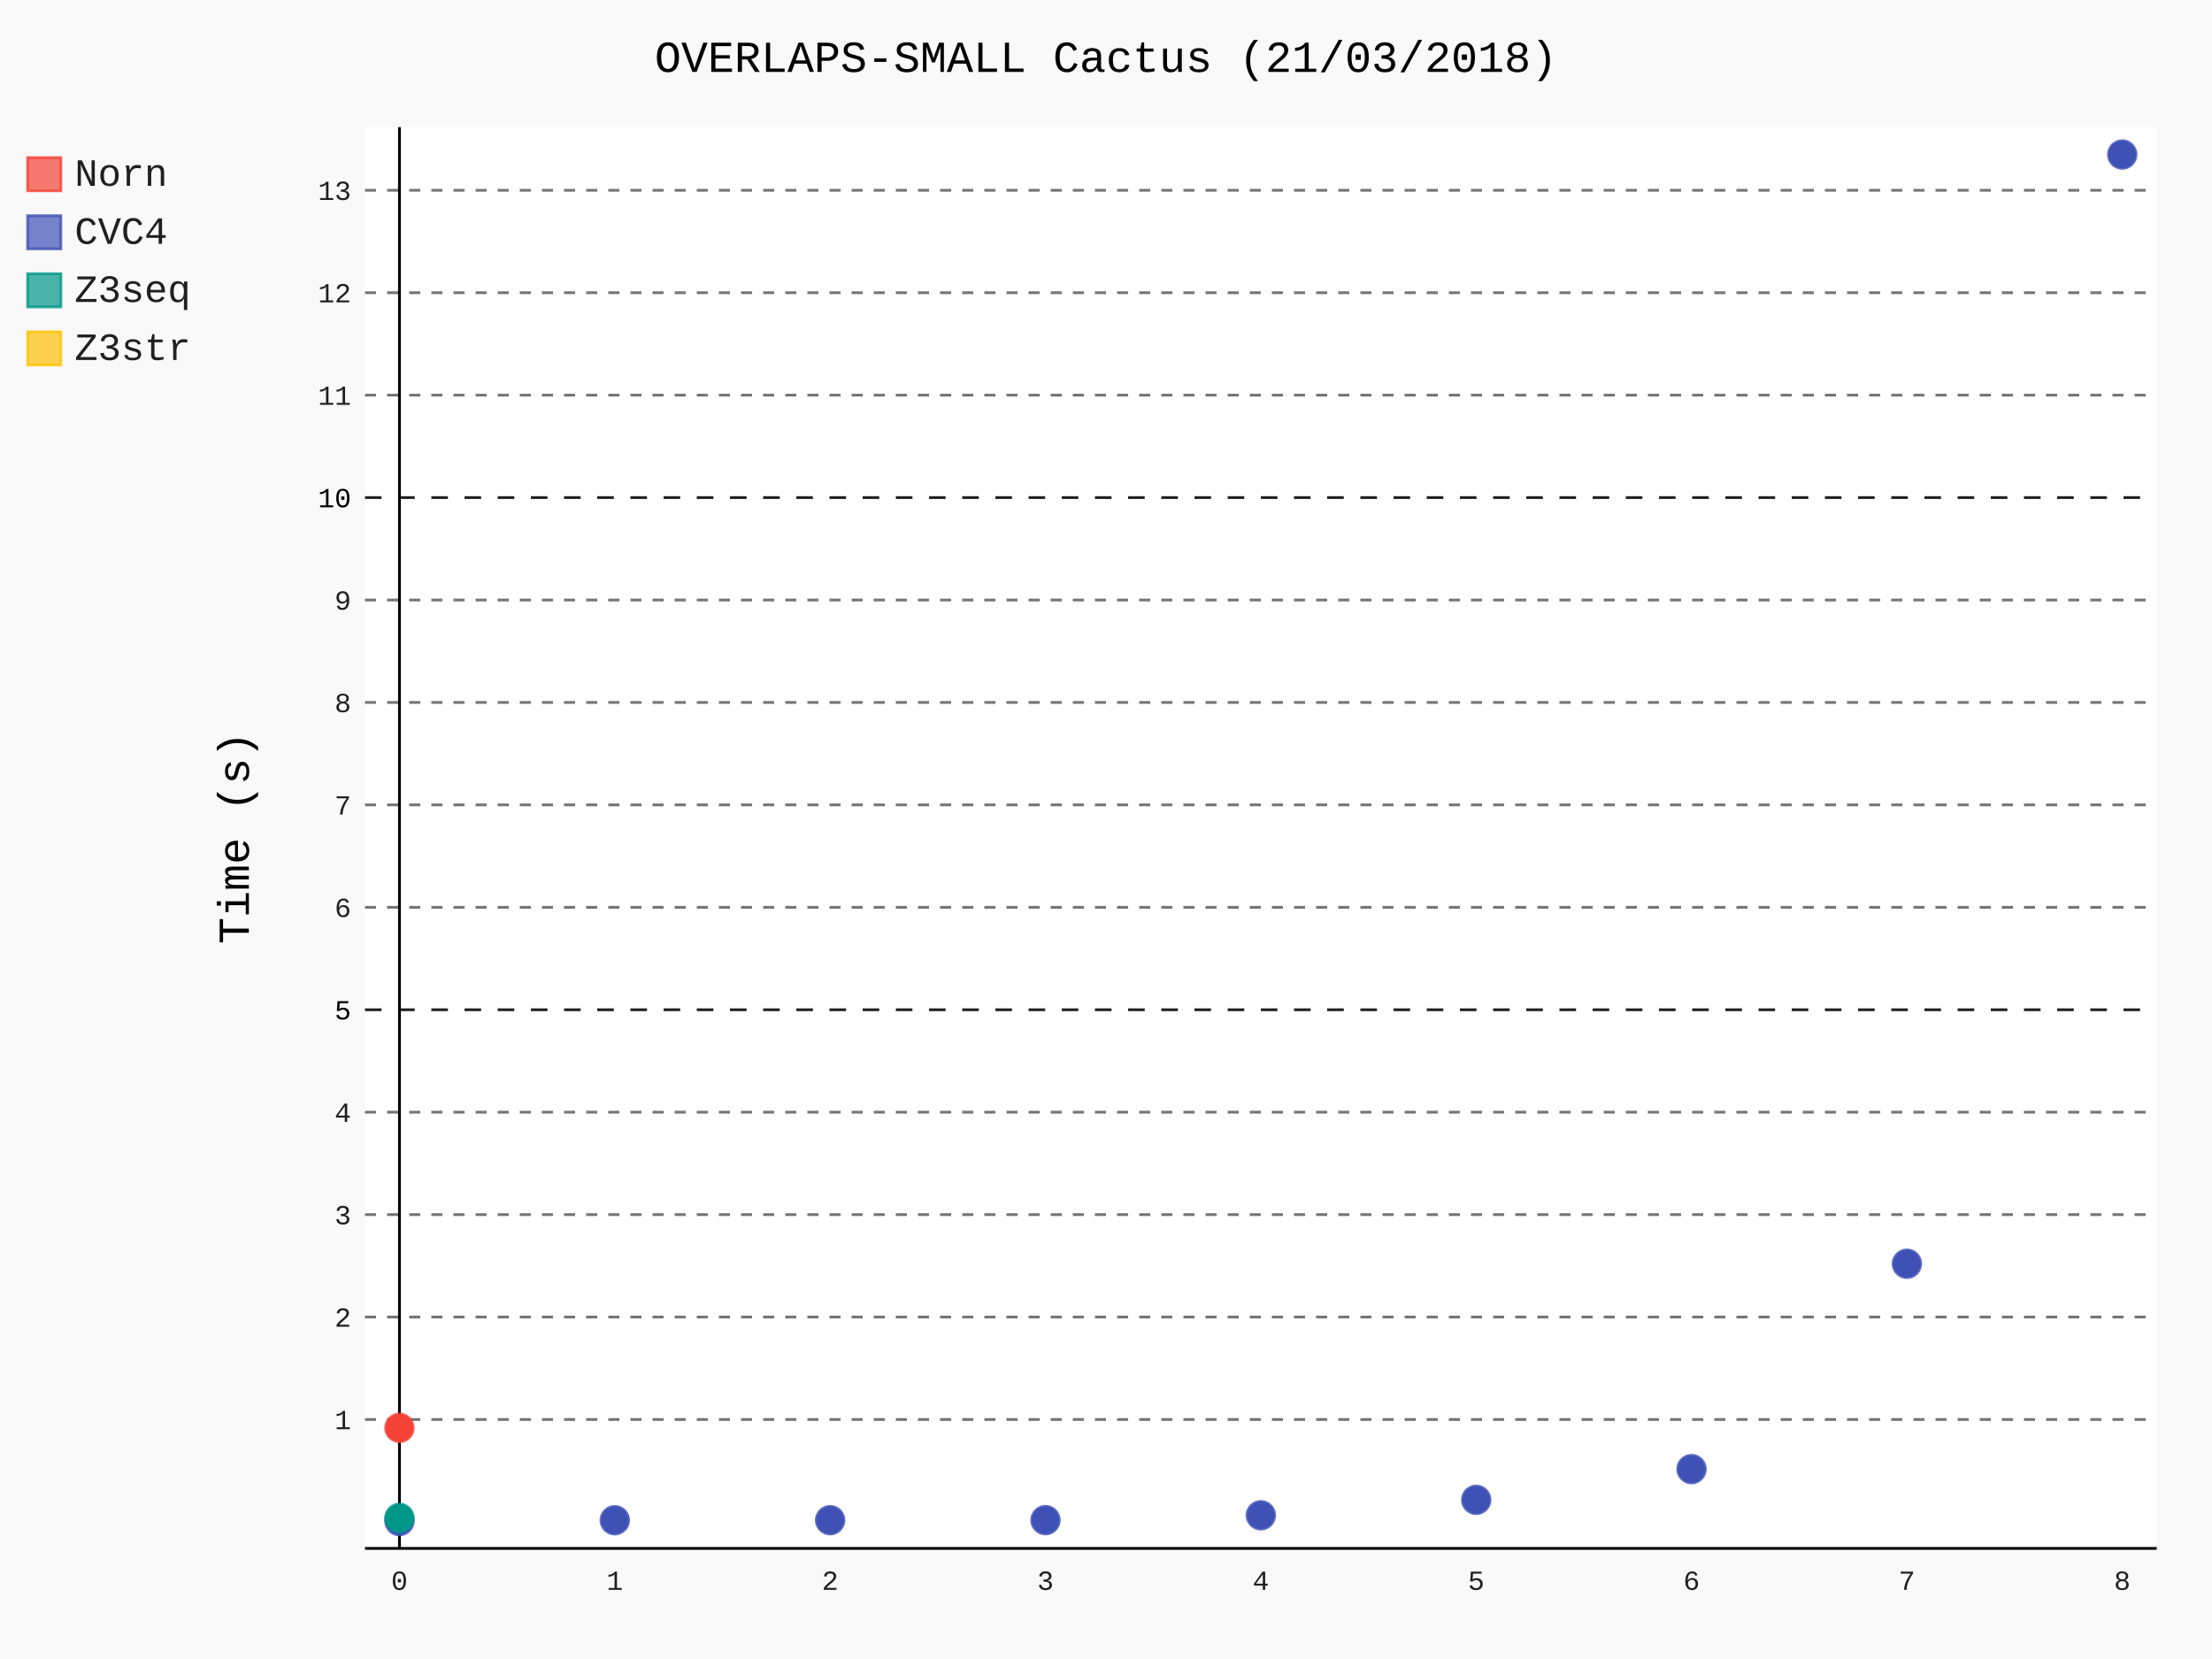
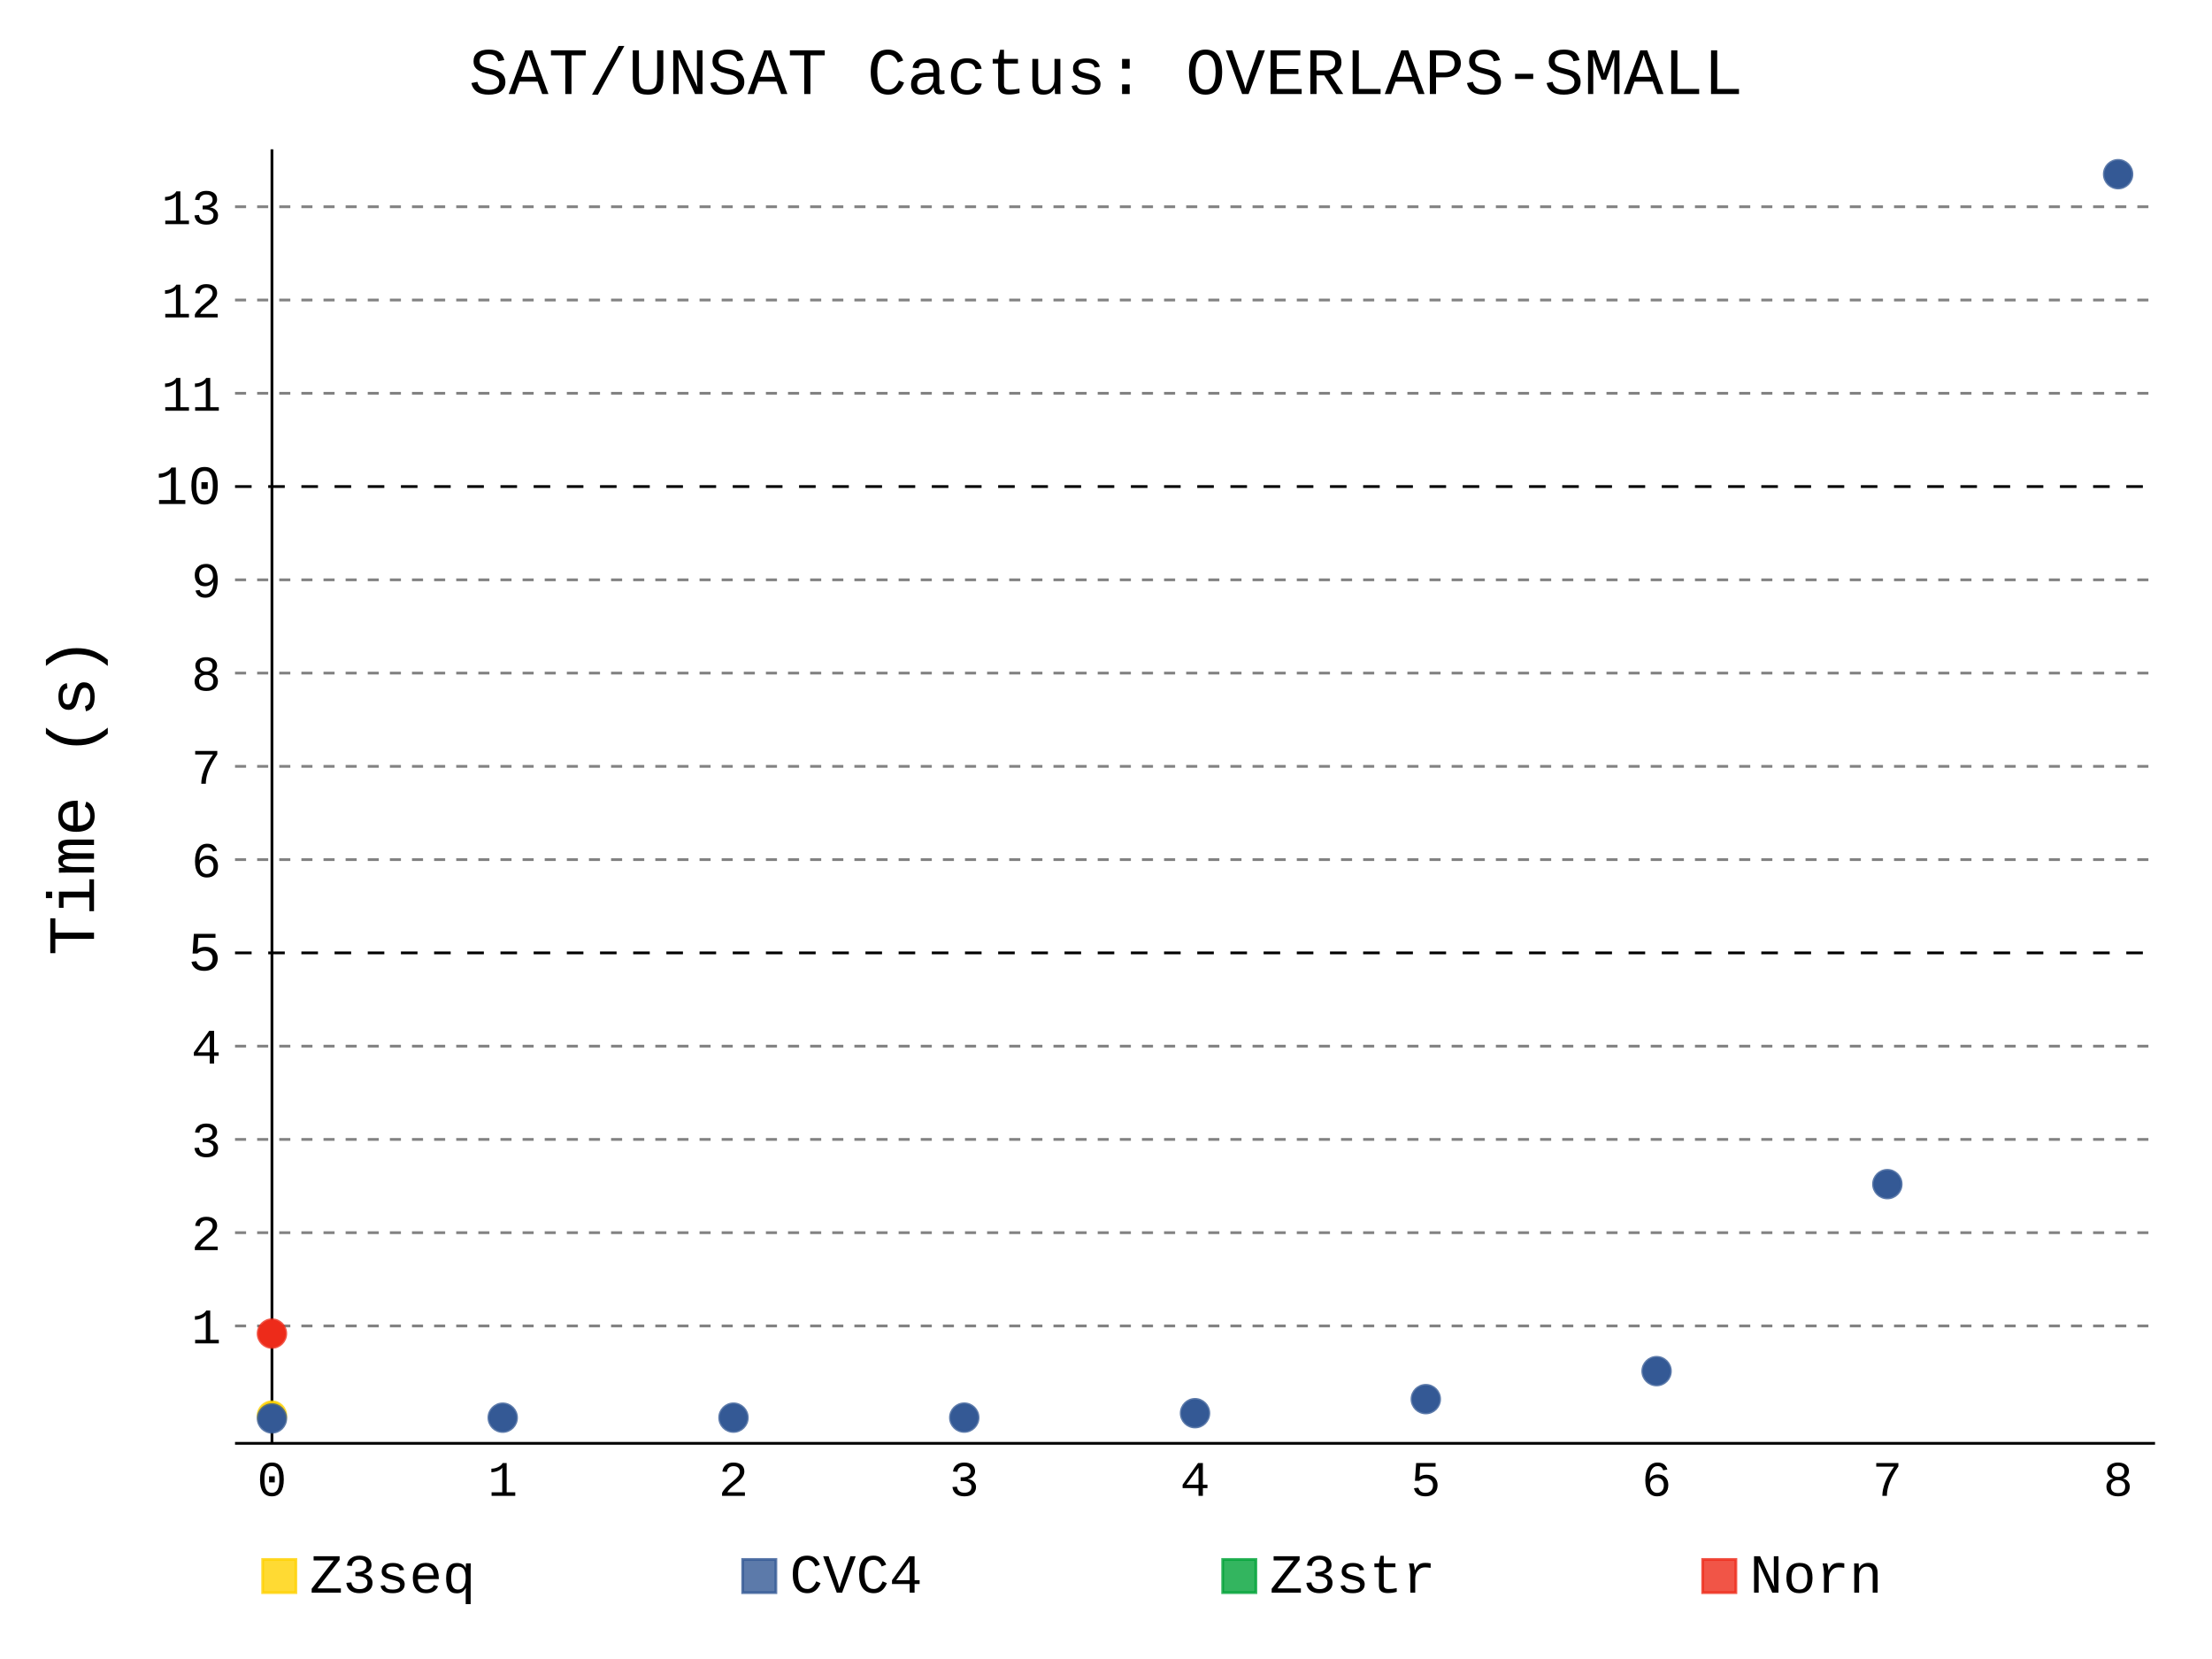
- <svg xmlns="http://www.w3.org/2000/svg" xmlns:xlink="http://www.w3.org/1999/xlink" id="chart-3fc88fd1-e476-4728-a149-6b24c218b5fb" class="pygal-chart" viewBox="0 0 800 600">
+ <svg xmlns="http://www.w3.org/2000/svg" xmlns:xlink="http://www.w3.org/1999/xlink" id="chart-622cab26-2516-42b3-a6ba-1482cf81d443" class="pygal-chart" viewBox="0 0 800 600">
  <defs>
-     <style type="text/css">#chart-3fc88fd1-e476-4728-a149-6b24c218b5fb{-webkit-user-select:none;-webkit-font-smoothing:antialiased;font-family:Consolas,"Liberation Mono",Menlo,Courier,monospace}#chart-3fc88fd1-e476-4728-a149-6b24c218b5fb .title{font-family:Consolas,"Liberation Mono",Menlo,Courier,monospace;font-size:16px}#chart-3fc88fd1-e476-4728-a149-6b24c218b5fb .legends .legend text{font-family:Consolas,"Liberation Mono",Menlo,Courier,monospace;font-size:14px}#chart-3fc88fd1-e476-4728-a149-6b24c218b5fb .axis text{font-family:Consolas,"Liberation Mono",Menlo,Courier,monospace;font-size:10px}#chart-3fc88fd1-e476-4728-a149-6b24c218b5fb .axis text.major{font-family:Consolas,"Liberation Mono",Menlo,Courier,monospace;font-size:10px}#chart-3fc88fd1-e476-4728-a149-6b24c218b5fb .text-overlay text.value{font-family:Consolas,"Liberation Mono",Menlo,Courier,monospace;font-size:16px}#chart-3fc88fd1-e476-4728-a149-6b24c218b5fb .text-overlay text.label{font-family:Consolas,"Liberation Mono",Menlo,Courier,monospace;font-size:10px}#chart-3fc88fd1-e476-4728-a149-6b24c218b5fb .tooltip{font-family:Consolas,"Liberation Mono",Menlo,Courier,monospace;font-size:14px}#chart-3fc88fd1-e476-4728-a149-6b24c218b5fb text.no_data{font-family:Consolas,"Liberation Mono",Menlo,Courier,monospace;font-size:64px}
- #chart-3fc88fd1-e476-4728-a149-6b24c218b5fb{background-color:rgba(249,249,249,1)}#chart-3fc88fd1-e476-4728-a149-6b24c218b5fb path,#chart-3fc88fd1-e476-4728-a149-6b24c218b5fb line,#chart-3fc88fd1-e476-4728-a149-6b24c218b5fb rect,#chart-3fc88fd1-e476-4728-a149-6b24c218b5fb circle{-webkit-transition:150ms;-moz-transition:150ms;transition:150ms}#chart-3fc88fd1-e476-4728-a149-6b24c218b5fb .graph &gt; .background{fill:rgba(249,249,249,1)}#chart-3fc88fd1-e476-4728-a149-6b24c218b5fb .plot &gt; .background{fill:rgba(255,255,255,1)}#chart-3fc88fd1-e476-4728-a149-6b24c218b5fb .graph{fill:rgba(0,0,0,.87)}#chart-3fc88fd1-e476-4728-a149-6b24c218b5fb text.no_data{fill:rgba(0,0,0,1)}#chart-3fc88fd1-e476-4728-a149-6b24c218b5fb .title{fill:rgba(0,0,0,1)}#chart-3fc88fd1-e476-4728-a149-6b24c218b5fb .legends .legend text{fill:rgba(0,0,0,.87)}#chart-3fc88fd1-e476-4728-a149-6b24c218b5fb .legends .legend:hover text{fill:rgba(0,0,0,1)}#chart-3fc88fd1-e476-4728-a149-6b24c218b5fb .axis .line{stroke:rgba(0,0,0,1)}#chart-3fc88fd1-e476-4728-a149-6b24c218b5fb .axis .guide.line{stroke:rgba(0,0,0,.54)}#chart-3fc88fd1-e476-4728-a149-6b24c218b5fb .axis .major.line{stroke:rgba(0,0,0,.87)}#chart-3fc88fd1-e476-4728-a149-6b24c218b5fb .axis text.major{fill:rgba(0,0,0,1)}#chart-3fc88fd1-e476-4728-a149-6b24c218b5fb .axis.y .guides:hover .guide.line,#chart-3fc88fd1-e476-4728-a149-6b24c218b5fb .line-graph .axis.x .guides:hover .guide.line,#chart-3fc88fd1-e476-4728-a149-6b24c218b5fb .stackedline-graph .axis.x .guides:hover .guide.line,#chart-3fc88fd1-e476-4728-a149-6b24c218b5fb .xy-graph .axis.x .guides:hover .guide.line{stroke:rgba(0,0,0,1)}#chart-3fc88fd1-e476-4728-a149-6b24c218b5fb .axis .guides:hover text{fill:rgba(0,0,0,1)}#chart-3fc88fd1-e476-4728-a149-6b24c218b5fb .reactive{fill-opacity:.7;stroke-opacity:.8}#chart-3fc88fd1-e476-4728-a149-6b24c218b5fb .ci{stroke:rgba(0,0,0,.87)}#chart-3fc88fd1-e476-4728-a149-6b24c218b5fb .reactive.active,#chart-3fc88fd1-e476-4728-a149-6b24c218b5fb .active .reactive{fill-opacity:.8;stroke-opacity:.9;stroke-width:4}#chart-3fc88fd1-e476-4728-a149-6b24c218b5fb .ci .reactive.active{stroke-width:1.5}#chart-3fc88fd1-e476-4728-a149-6b24c218b5fb .series text{fill:rgba(0,0,0,1)}#chart-3fc88fd1-e476-4728-a149-6b24c218b5fb .tooltip rect{fill:rgba(255,255,255,1);stroke:rgba(0,0,0,1);-webkit-transition:opacity 150ms;-moz-transition:opacity 150ms;transition:opacity 150ms}#chart-3fc88fd1-e476-4728-a149-6b24c218b5fb .tooltip .label{fill:rgba(0,0,0,.87)}#chart-3fc88fd1-e476-4728-a149-6b24c218b5fb .tooltip .label{fill:rgba(0,0,0,.87)}#chart-3fc88fd1-e476-4728-a149-6b24c218b5fb .tooltip .legend{font-size:.8em;fill:rgba(0,0,0,.54)}#chart-3fc88fd1-e476-4728-a149-6b24c218b5fb .tooltip .x_label{font-size:.6em;fill:rgba(0,0,0,1)}#chart-3fc88fd1-e476-4728-a149-6b24c218b5fb .tooltip .xlink{font-size:.5em;text-decoration:underline}#chart-3fc88fd1-e476-4728-a149-6b24c218b5fb .tooltip .value{font-size:1.5em}#chart-3fc88fd1-e476-4728-a149-6b24c218b5fb .bound{font-size:.5em}#chart-3fc88fd1-e476-4728-a149-6b24c218b5fb .max-value{font-size:.75em;fill:rgba(0,0,0,.54)}#chart-3fc88fd1-e476-4728-a149-6b24c218b5fb .map-element{fill:rgba(255,255,255,1);stroke:rgba(0,0,0,.54) !important}#chart-3fc88fd1-e476-4728-a149-6b24c218b5fb .map-element .reactive{fill-opacity:inherit;stroke-opacity:inherit}#chart-3fc88fd1-e476-4728-a149-6b24c218b5fb .color-0,#chart-3fc88fd1-e476-4728-a149-6b24c218b5fb .color-0 a:visited{stroke:#F44336;fill:#F44336}#chart-3fc88fd1-e476-4728-a149-6b24c218b5fb .color-1,#chart-3fc88fd1-e476-4728-a149-6b24c218b5fb .color-1 a:visited{stroke:#3F51B5;fill:#3F51B5}#chart-3fc88fd1-e476-4728-a149-6b24c218b5fb .color-2,#chart-3fc88fd1-e476-4728-a149-6b24c218b5fb .color-2 a:visited{stroke:#009688;fill:#009688}#chart-3fc88fd1-e476-4728-a149-6b24c218b5fb .color-3,#chart-3fc88fd1-e476-4728-a149-6b24c218b5fb .color-3 a:visited{stroke:#FFC107;fill:#FFC107}#chart-3fc88fd1-e476-4728-a149-6b24c218b5fb .text-overlay .color-0 text{fill:black}#chart-3fc88fd1-e476-4728-a149-6b24c218b5fb .text-overlay .color-1 text{fill:black}#chart-3fc88fd1-e476-4728-a149-6b24c218b5fb .text-overlay .color-2 text{fill:black}#chart-3fc88fd1-e476-4728-a149-6b24c218b5fb .text-overlay .color-3 text{fill:black}
- #chart-3fc88fd1-e476-4728-a149-6b24c218b5fb text.no_data{text-anchor:middle}#chart-3fc88fd1-e476-4728-a149-6b24c218b5fb .guide.line{fill:none}#chart-3fc88fd1-e476-4728-a149-6b24c218b5fb .centered{text-anchor:middle}#chart-3fc88fd1-e476-4728-a149-6b24c218b5fb .title{text-anchor:middle}#chart-3fc88fd1-e476-4728-a149-6b24c218b5fb .legends .legend text{fill-opacity:1}#chart-3fc88fd1-e476-4728-a149-6b24c218b5fb .axis.x text{text-anchor:middle}#chart-3fc88fd1-e476-4728-a149-6b24c218b5fb .axis.x:not(.web) text[transform]{text-anchor:start}#chart-3fc88fd1-e476-4728-a149-6b24c218b5fb .axis.x:not(.web) text[transform].backwards{text-anchor:end}#chart-3fc88fd1-e476-4728-a149-6b24c218b5fb .axis.y text{text-anchor:end}#chart-3fc88fd1-e476-4728-a149-6b24c218b5fb .axis.y text[transform].backwards{text-anchor:start}#chart-3fc88fd1-e476-4728-a149-6b24c218b5fb .axis.y2 text{text-anchor:start}#chart-3fc88fd1-e476-4728-a149-6b24c218b5fb .axis.y2 text[transform].backwards{text-anchor:end}#chart-3fc88fd1-e476-4728-a149-6b24c218b5fb .axis .guide.line{stroke-dasharray:4,4}#chart-3fc88fd1-e476-4728-a149-6b24c218b5fb .axis .major.guide.line{stroke-dasharray:6,6}#chart-3fc88fd1-e476-4728-a149-6b24c218b5fb .horizontal .axis.y .guide.line,#chart-3fc88fd1-e476-4728-a149-6b24c218b5fb .horizontal .axis.y2 .guide.line,#chart-3fc88fd1-e476-4728-a149-6b24c218b5fb .vertical .axis.x .guide.line{opacity:0}#chart-3fc88fd1-e476-4728-a149-6b24c218b5fb .horizontal .axis.always_show .guide.line,#chart-3fc88fd1-e476-4728-a149-6b24c218b5fb .vertical .axis.always_show .guide.line{opacity:1 !important}#chart-3fc88fd1-e476-4728-a149-6b24c218b5fb .axis.y .guides:hover .guide.line,#chart-3fc88fd1-e476-4728-a149-6b24c218b5fb .axis.y2 .guides:hover .guide.line,#chart-3fc88fd1-e476-4728-a149-6b24c218b5fb .axis.x .guides:hover .guide.line{opacity:1}#chart-3fc88fd1-e476-4728-a149-6b24c218b5fb .axis .guides:hover text{opacity:1}#chart-3fc88fd1-e476-4728-a149-6b24c218b5fb .nofill{fill:none}#chart-3fc88fd1-e476-4728-a149-6b24c218b5fb .subtle-fill{fill-opacity:.2}#chart-3fc88fd1-e476-4728-a149-6b24c218b5fb .dot{stroke-width:1px;fill-opacity:1}#chart-3fc88fd1-e476-4728-a149-6b24c218b5fb .dot.active{stroke-width:5px}#chart-3fc88fd1-e476-4728-a149-6b24c218b5fb .dot.negative{fill:transparent}#chart-3fc88fd1-e476-4728-a149-6b24c218b5fb text,#chart-3fc88fd1-e476-4728-a149-6b24c218b5fb tspan{stroke:none !important}#chart-3fc88fd1-e476-4728-a149-6b24c218b5fb .series text.active{opacity:1}#chart-3fc88fd1-e476-4728-a149-6b24c218b5fb .tooltip rect{fill-opacity:.95;stroke-width:.5}#chart-3fc88fd1-e476-4728-a149-6b24c218b5fb .tooltip text{fill-opacity:1}#chart-3fc88fd1-e476-4728-a149-6b24c218b5fb .showable{visibility:hidden}#chart-3fc88fd1-e476-4728-a149-6b24c218b5fb .showable.shown{visibility:visible}#chart-3fc88fd1-e476-4728-a149-6b24c218b5fb .gauge-background{fill:rgba(229,229,229,1);stroke:none}#chart-3fc88fd1-e476-4728-a149-6b24c218b5fb .bg-lines{stroke:rgba(249,249,249,1);stroke-width:2px}</style>
+     <style type="text/css">#chart-622cab26-2516-42b3-a6ba-1482cf81d443{-webkit-user-select:none;-webkit-font-smoothing:antialiased;font-family:Consolas,"Liberation Mono",Menlo,Courier,monospace}#chart-622cab26-2516-42b3-a6ba-1482cf81d443 .title{font-family:Consolas,"Liberation Mono",Menlo,Courier,monospace;font-size:24px}#chart-622cab26-2516-42b3-a6ba-1482cf81d443 .legends .legend text{font-family:Consolas,"Liberation Mono",Menlo,Courier,monospace;font-size:20px}#chart-622cab26-2516-42b3-a6ba-1482cf81d443 .axis text{font-family:Consolas,"Liberation Mono",Menlo,Courier,monospace;font-size:18px}#chart-622cab26-2516-42b3-a6ba-1482cf81d443 .axis text.major{font-family:Consolas,"Liberation Mono",Menlo,Courier,monospace;font-size:20px}#chart-622cab26-2516-42b3-a6ba-1482cf81d443 .text-overlay text.value{font-family:Consolas,"Liberation Mono",Menlo,Courier,monospace;font-size:22px}#chart-622cab26-2516-42b3-a6ba-1482cf81d443 .text-overlay text.label{font-family:Consolas,"Liberation Mono",Menlo,Courier,monospace;font-size:20px}#chart-622cab26-2516-42b3-a6ba-1482cf81d443 .tooltip{font-family:Consolas,"Liberation Mono",Menlo,Courier,monospace;font-size:20px}#chart-622cab26-2516-42b3-a6ba-1482cf81d443 text.no_data{font-family:Consolas,"Liberation Mono",Menlo,Courier,monospace;font-size:64px}
+ #chart-622cab26-2516-42b3-a6ba-1482cf81d443{background-color:#FFFFFF}#chart-622cab26-2516-42b3-a6ba-1482cf81d443 path,#chart-622cab26-2516-42b3-a6ba-1482cf81d443 line,#chart-622cab26-2516-42b3-a6ba-1482cf81d443 rect,#chart-622cab26-2516-42b3-a6ba-1482cf81d443 circle{-webkit-transition:100ms;-moz-transition:100ms;transition:100ms}#chart-622cab26-2516-42b3-a6ba-1482cf81d443 .graph &gt; .background{fill:#FFFFFF}#chart-622cab26-2516-42b3-a6ba-1482cf81d443 .plot &gt; .background{fill:#FFFFFF}#chart-622cab26-2516-42b3-a6ba-1482cf81d443 .graph{fill:#000000}#chart-622cab26-2516-42b3-a6ba-1482cf81d443 text.no_data{fill:#000000}#chart-622cab26-2516-42b3-a6ba-1482cf81d443 .title{fill:#000000}#chart-622cab26-2516-42b3-a6ba-1482cf81d443 .legends .legend text{fill:#000000}#chart-622cab26-2516-42b3-a6ba-1482cf81d443 .legends .legend:hover text{fill:#000000}#chart-622cab26-2516-42b3-a6ba-1482cf81d443 .axis .line{stroke:#000000}#chart-622cab26-2516-42b3-a6ba-1482cf81d443 .axis .guide.line{stroke:#828282}#chart-622cab26-2516-42b3-a6ba-1482cf81d443 .axis .major.line{stroke:#000000}#chart-622cab26-2516-42b3-a6ba-1482cf81d443 .axis text.major{fill:#000000}#chart-622cab26-2516-42b3-a6ba-1482cf81d443 .axis.y .guides:hover .guide.line,#chart-622cab26-2516-42b3-a6ba-1482cf81d443 .line-graph .axis.x .guides:hover .guide.line,#chart-622cab26-2516-42b3-a6ba-1482cf81d443 .stackedline-graph .axis.x .guides:hover .guide.line,#chart-622cab26-2516-42b3-a6ba-1482cf81d443 .xy-graph .axis.x .guides:hover .guide.line{stroke:#000000}#chart-622cab26-2516-42b3-a6ba-1482cf81d443 .axis .guides:hover text{fill:#000000}#chart-622cab26-2516-42b3-a6ba-1482cf81d443 .reactive{fill-opacity:.8;stroke-opacity:.8}#chart-622cab26-2516-42b3-a6ba-1482cf81d443 .ci{stroke:#000000}#chart-622cab26-2516-42b3-a6ba-1482cf81d443 .reactive.active,#chart-622cab26-2516-42b3-a6ba-1482cf81d443 .active .reactive{fill-opacity:.9;stroke-opacity:.9;stroke-width:4}#chart-622cab26-2516-42b3-a6ba-1482cf81d443 .ci .reactive.active{stroke-width:1.5}#chart-622cab26-2516-42b3-a6ba-1482cf81d443 .series text{fill:#000000}#chart-622cab26-2516-42b3-a6ba-1482cf81d443 .tooltip rect{fill:#FFFFFF;stroke:#000000;-webkit-transition:opacity 100ms;-moz-transition:opacity 100ms;transition:opacity 100ms}#chart-622cab26-2516-42b3-a6ba-1482cf81d443 .tooltip .label{fill:#000000}#chart-622cab26-2516-42b3-a6ba-1482cf81d443 .tooltip .label{fill:#000000}#chart-622cab26-2516-42b3-a6ba-1482cf81d443 .tooltip .legend{font-size:.8em;fill:#828282}#chart-622cab26-2516-42b3-a6ba-1482cf81d443 .tooltip .x_label{font-size:.6em;fill:#000000}#chart-622cab26-2516-42b3-a6ba-1482cf81d443 .tooltip .xlink{font-size:.5em;text-decoration:underline}#chart-622cab26-2516-42b3-a6ba-1482cf81d443 .tooltip .value{font-size:1.5em}#chart-622cab26-2516-42b3-a6ba-1482cf81d443 .bound{font-size:.5em}#chart-622cab26-2516-42b3-a6ba-1482cf81d443 .max-value{font-size:.75em;fill:#828282}#chart-622cab26-2516-42b3-a6ba-1482cf81d443 .map-element{fill:#FFFFFF;stroke:#828282 !important}#chart-622cab26-2516-42b3-a6ba-1482cf81d443 .map-element .reactive{fill-opacity:inherit;stroke-opacity:inherit}#chart-622cab26-2516-42b3-a6ba-1482cf81d443 .color-0,#chart-622cab26-2516-42b3-a6ba-1482cf81d443 .color-0 a:visited{stroke:#FFD000;fill:#FFD000}#chart-622cab26-2516-42b3-a6ba-1482cf81d443 .color-1,#chart-622cab26-2516-42b3-a6ba-1482cf81d443 .color-1 a:visited{stroke:#345995;fill:#345995}#chart-622cab26-2516-42b3-a6ba-1482cf81d443 .color-2,#chart-622cab26-2516-42b3-a6ba-1482cf81d443 .color-2 a:visited{stroke:#01A337;fill:#01A337}#chart-622cab26-2516-42b3-a6ba-1482cf81d443 .color-3,#chart-622cab26-2516-42b3-a6ba-1482cf81d443 .color-3 a:visited{stroke:#ED2B1A;fill:#ED2B1A}#chart-622cab26-2516-42b3-a6ba-1482cf81d443 .text-overlay .color-0 text{fill:black}#chart-622cab26-2516-42b3-a6ba-1482cf81d443 .text-overlay .color-1 text{fill:black}#chart-622cab26-2516-42b3-a6ba-1482cf81d443 .text-overlay .color-2 text{fill:black}#chart-622cab26-2516-42b3-a6ba-1482cf81d443 .text-overlay .color-3 text{fill:black}
+ #chart-622cab26-2516-42b3-a6ba-1482cf81d443 text.no_data{text-anchor:middle}#chart-622cab26-2516-42b3-a6ba-1482cf81d443 .guide.line{fill:none}#chart-622cab26-2516-42b3-a6ba-1482cf81d443 .centered{text-anchor:middle}#chart-622cab26-2516-42b3-a6ba-1482cf81d443 .title{text-anchor:middle}#chart-622cab26-2516-42b3-a6ba-1482cf81d443 .legends .legend text{fill-opacity:1}#chart-622cab26-2516-42b3-a6ba-1482cf81d443 .axis.x text{text-anchor:middle}#chart-622cab26-2516-42b3-a6ba-1482cf81d443 .axis.x:not(.web) text[transform]{text-anchor:start}#chart-622cab26-2516-42b3-a6ba-1482cf81d443 .axis.x:not(.web) text[transform].backwards{text-anchor:end}#chart-622cab26-2516-42b3-a6ba-1482cf81d443 .axis.y text{text-anchor:end}#chart-622cab26-2516-42b3-a6ba-1482cf81d443 .axis.y text[transform].backwards{text-anchor:start}#chart-622cab26-2516-42b3-a6ba-1482cf81d443 .axis.y2 text{text-anchor:start}#chart-622cab26-2516-42b3-a6ba-1482cf81d443 .axis.y2 text[transform].backwards{text-anchor:end}#chart-622cab26-2516-42b3-a6ba-1482cf81d443 .axis .guide.line{stroke-dasharray:4,4}#chart-622cab26-2516-42b3-a6ba-1482cf81d443 .axis .major.guide.line{stroke-dasharray:6,6}#chart-622cab26-2516-42b3-a6ba-1482cf81d443 .horizontal .axis.y .guide.line,#chart-622cab26-2516-42b3-a6ba-1482cf81d443 .horizontal .axis.y2 .guide.line,#chart-622cab26-2516-42b3-a6ba-1482cf81d443 .vertical .axis.x .guide.line{opacity:0}#chart-622cab26-2516-42b3-a6ba-1482cf81d443 .horizontal .axis.always_show .guide.line,#chart-622cab26-2516-42b3-a6ba-1482cf81d443 .vertical .axis.always_show .guide.line{opacity:1 !important}#chart-622cab26-2516-42b3-a6ba-1482cf81d443 .axis.y .guides:hover .guide.line,#chart-622cab26-2516-42b3-a6ba-1482cf81d443 .axis.y2 .guides:hover .guide.line,#chart-622cab26-2516-42b3-a6ba-1482cf81d443 .axis.x .guides:hover .guide.line{opacity:1}#chart-622cab26-2516-42b3-a6ba-1482cf81d443 .axis .guides:hover text{opacity:1}#chart-622cab26-2516-42b3-a6ba-1482cf81d443 .nofill{fill:none}#chart-622cab26-2516-42b3-a6ba-1482cf81d443 .subtle-fill{fill-opacity:.2}#chart-622cab26-2516-42b3-a6ba-1482cf81d443 .dot{stroke-width:1px;fill-opacity:1}#chart-622cab26-2516-42b3-a6ba-1482cf81d443 .dot.active{stroke-width:5px}#chart-622cab26-2516-42b3-a6ba-1482cf81d443 .dot.negative{fill:transparent}#chart-622cab26-2516-42b3-a6ba-1482cf81d443 text,#chart-622cab26-2516-42b3-a6ba-1482cf81d443 tspan{stroke:none !important}#chart-622cab26-2516-42b3-a6ba-1482cf81d443 .series text.active{opacity:1}#chart-622cab26-2516-42b3-a6ba-1482cf81d443 .tooltip rect{fill-opacity:.95;stroke-width:.5}#chart-622cab26-2516-42b3-a6ba-1482cf81d443 .tooltip text{fill-opacity:1}#chart-622cab26-2516-42b3-a6ba-1482cf81d443 .showable{visibility:hidden}#chart-622cab26-2516-42b3-a6ba-1482cf81d443 .showable.shown{visibility:visible}#chart-622cab26-2516-42b3-a6ba-1482cf81d443 .gauge-background{fill:rgba(229,229,229,1);stroke:none}#chart-622cab26-2516-42b3-a6ba-1482cf81d443 .bg-lines{stroke:#FFFFFF;stroke-width:2px}</style>
  </defs>
  <g class="graph xy-graph vertical">
    <rect class="background" height="600" width="800" x="0" y="0" />
-     <g class="plot" transform="translate(132, 46)">
-       <rect class="background" height="514" width="648.0" x="0" y="0" />
+     <g class="plot" transform="translate(85, 54)">
+       <rect class="background" height="468.0" width="694.4" x="0" y="0" />
      <g class="axis y always_show">
-         <path class="line" d="M0 514 h648" />
-         <g class="guides">
-           <path class="guide line" d="M0 467.375 h648" />
-           <text class="" x="-5" y="470.875">1</text>
-         </g>
-         <g class="guides">
-           <path class="guide line" d="M0 430.329 h648" />
-           <text class="" x="-5" y="433.829">2</text>
-         </g>
-         <g class="guides">
-           <path class="guide line" d="M0 393.282 h648" />
-           <text class="" x="-5" y="396.782">3</text>
-         </g>
-         <g class="guides">
-           <path class="guide line" d="M0 356.236 h648" />
-           <text class="" x="-5" y="359.736">4</text>
-         </g>
-         <g class="guides">
-           <path class="major guide line" d="M0 319.19 h648" />
-           <text class="major" x="-5" y="322.69">5</text>
-         </g>
-         <g class="guides">
-           <path class="guide line" d="M0 282.143 h648" />
-           <text class="" x="-5" y="285.643">6</text>
-         </g>
-         <g class="guides">
-           <path class="guide line" d="M0 245.097 h648" />
-           <text class="" x="-5" y="248.597">7</text>
-         </g>
-         <g class="guides">
-           <path class="guide line" d="M0 208.051 h648" />
-           <text class="" x="-5" y="211.551">8</text>
-         </g>
-         <g class="guides">
-           <path class="guide line" d="M0 171.004 h648" />
-           <text class="" x="-5" y="174.504">9</text>
-         </g>
-         <g class="guides">
-           <path class="major guide line" d="M0 133.958 h648" />
-           <text class="major" x="-5" y="137.458">10</text>
-         </g>
-         <g class="guides">
-           <path class="guide line" d="M0 96.911 h648" />
-           <text class="" x="-5" y="100.411">11</text>
-         </g>
-         <g class="guides">
-           <path class="guide line" d="M0 59.865 h648" />
-           <text class="" x="-5" y="63.365">12</text>
-         </g>
-         <g class="guides">
-           <path class="guide line" d="M0 22.819 h648" />
-           <text class="" x="-5" y="26.319">13</text>
+         <path class="line" d="M0 468 h694.4" />
+         <g class="guides">
+           <path class="guide line" d="M0 425.548 h694.4" />
+           <text class="" x="-5" y="431.848">1</text>
+         </g>
+         <g class="guides">
+           <path class="guide line" d="M0 391.817 h694.4" />
+           <text class="" x="-5" y="398.117">2</text>
+         </g>
+         <g class="guides">
+           <path class="guide line" d="M0 358.086 h694.4" />
+           <text class="" x="-5" y="364.386">3</text>
+         </g>
+         <g class="guides">
+           <path class="guide line" d="M0 324.355 h694.4" />
+           <text class="" x="-5" y="330.655">4</text>
+         </g>
+         <g class="guides">
+           <path class="major guide line" d="M0 290.624 h694.4" />
+           <text class="major" x="-5" y="296.924">5</text>
+         </g>
+         <g class="guides">
+           <path class="guide line" d="M0 256.893 h694.4" />
+           <text class="" x="-5" y="263.193">6</text>
+         </g>
+         <g class="guides">
+           <path class="guide line" d="M0 223.162 h694.4" />
+           <text class="" x="-5" y="229.462">7</text>
+         </g>
+         <g class="guides">
+           <path class="guide line" d="M0 189.431 h694.4" />
+           <text class="" x="-5" y="195.731">8</text>
+         </g>
+         <g class="guides">
+           <path class="guide line" d="M0 155.7 h694.4" />
+           <text class="" x="-5" y="162">9</text>
+         </g>
+         <g class="guides">
+           <path class="major guide line" d="M0 121.969 h694.4" />
+           <text class="major" x="-5" y="128.269">10</text>
+         </g>
+         <g class="guides">
+           <path class="guide line" d="M0 88.238 h694.4" />
+           <text class="" x="-5" y="94.538">11</text>
+         </g>
+         <g class="guides">
+           <path class="guide line" d="M0 54.507 h694.4" />
+           <text class="" x="-5" y="60.807">12</text>
+         </g>
+         <g class="guides">
+           <path class="guide line" d="M0 20.777 h694.4" />
+           <text class="" x="-5" y="27.077">13</text>
        </g>
      </g>
      <g class="axis x">
        <g class="guides">
-           <path class="axis line" d="M12.462 0 v514" />
-           <text class="" x="12.462" y="529.0">0</text>
-         </g>
-         <g class="guides">
-           <path class="guide line" d="M90.346 0 v514" />
-           <text class="" x="90.346" y="529.0">1</text>
-         </g>
-         <g class="guides">
-           <path class="guide line" d="M168.231 0 v514" />
-           <text class="" x="168.231" y="529.0">2</text>
-         </g>
-         <g class="guides">
-           <path class="guide line" d="M246.115 0 v514" />
-           <text class="" x="246.115" y="529.0">3</text>
-         </g>
-         <g class="guides">
-           <path class="guide line" d="M324 0 v514" />
-           <text class="" x="324.0" y="529.0">4</text>
-         </g>
-         <g class="guides">
-           <path class="guide line" d="M401.885 0 v514" />
-           <text class="" x="401.885" y="529.0">5</text>
-         </g>
-         <g class="guides">
-           <path class="guide line" d="M479.769 0 v514" />
-           <text class="" x="479.769" y="529.0">6</text>
-         </g>
-         <g class="guides">
-           <path class="guide line" d="M557.654 0 v514" />
-           <text class="" x="557.654" y="529.0">7</text>
-         </g>
-         <g class="guides">
-           <path class="guide line" d="M635.538 0 v514" />
-           <text class="" x="635.538" y="529.0">8</text>
+           <path class="axis line" d="M13.354 0 v468" />
+           <text class="" x="13.354" y="487.0">0</text>
+         </g>
+         <g class="guides">
+           <path class="guide line" d="M96.815 0 v468" />
+           <text class="" x="96.815" y="487.0">1</text>
+         </g>
+         <g class="guides">
+           <path class="guide line" d="M180.277 0 v468" />
+           <text class="" x="180.277" y="487.0">2</text>
+         </g>
+         <g class="guides">
+           <path class="guide line" d="M263.738 0 v468" />
+           <text class="" x="263.738" y="487.0">3</text>
+         </g>
+         <g class="guides">
+           <path class="guide line" d="M347.2 0 v468" />
+           <text class="" x="347.2" y="487.0">4</text>
+         </g>
+         <g class="guides">
+           <path class="guide line" d="M430.662 0 v468" />
+           <text class="" x="430.662" y="487.0">5</text>
+         </g>
+         <g class="guides">
+           <path class="guide line" d="M514.123 0 v468" />
+           <text class="" x="514.123" y="487.0">6</text>
+         </g>
+         <g class="guides">
+           <path class="guide line" d="M597.585 0 v468" />
+           <text class="" x="597.585" y="487.0">7</text>
+         </g>
+         <g class="guides">
+           <path class="guide line" d="M681.046 0 v468" />
+           <text class="" x="681.046" y="487.0">8</text>
        </g>
      </g>
      <g class="series serie-0 color-0" />
      <g class="series serie-1 color-1" />
      <g class="series serie-2 color-2" />
      <g class="series serie-3 color-3" />
    </g>
    <g class="titles">
-       <text class="title plot_title" x="400.0" y="26">OVERLAPS-SMALL Cactus (21/03/2018)</text>
-       <text class="title" x="64.0" y="329.0" transform="rotate(-90 64 303)">Time (s)</text>
-     </g>
-     <g class="plot overlay" transform="translate(132, 46)">
+       <text class="title plot_title" x="400.0" y="34">SAT/UNSAT Cactus: OVERLAPS-SMALL</text>
+       <text class="title" x="0" y="322.0" transform="rotate(-90 0 288)">Time (s)</text>
+     </g>
+     <g class="plot overlay" transform="translate(85, 54)">
      <g class="series serie-0 color-0">
        <g class="dots">
+           <a target="_blank" xlink:href="../problems/overlaps-small/overlaps-small-00001.smt25">
+             <circle class="dot reactive tooltip-trigger" cx="13.354" cy="457.965" r="5" />
+           </a>
+         </g>
+       </g>
+       <g class="series serie-1 color-1">
+         <g class="dots">
+           <a target="_blank" xlink:href="../problems/overlaps-small/overlaps-small-00001.smt25">
+             <circle class="dot reactive tooltip-trigger" cx="13.354" cy="459.0" r="5" />
+           </a>
+         </g>
+         <g class="dots">
          <a target="_blank" xlink:href="../problems/overlaps-small/overlaps-small-00030.smt25">
-             <circle class="dot reactive tooltip-trigger" cx="12.462" cy="470.407" r="5" />
-           </a>
-         </g>
-       </g>
-       <g class="series serie-1 color-1">
-         <g class="dots">
-           <a target="_blank" xlink:href="../problems/overlaps-small/overlaps-small-00001.smt25">
-             <circle class="dot reactive tooltip-trigger" cx="12.462" cy="504.115" r="5" />
-           </a>
-         </g>
+             <circle class="dot reactive tooltip-trigger" cx="96.815" cy="458.723" r="5" />
+           </a>
+         </g>
+         <g class="dots">
+           <a target="_blank" xlink:href="../problems/overlaps-small/overlaps-small-00003.smt25">
+             <circle class="dot reactive tooltip-trigger" cx="180.277" cy="458.71" r="5" />
+           </a>
+         </g>
+         <g class="dots">
+           <a target="_blank" xlink:href="../problems/overlaps-small/overlaps-small-00002.smt25">
+             <circle class="dot reactive tooltip-trigger" cx="263.738" cy="458.697" r="5" />
+           </a>
+         </g>
+         <g class="dots">
+           <a target="_blank" xlink:href="../problems/overlaps-small/overlaps-small-00004.smt25">
+             <circle class="dot reactive tooltip-trigger" cx="347.2" cy="457.099" r="5" />
+           </a>
+         </g>
+         <g class="dots">
+           <a target="_blank" xlink:href="../problems/overlaps-small/overlaps-small-00005.smt25">
+             <circle class="dot reactive tooltip-trigger" cx="430.662" cy="452.015" r="5" />
+           </a>
+         </g>
+         <g class="dots">
+           <a target="_blank" xlink:href="../problems/overlaps-small/overlaps-small-00006.smt25">
+             <circle class="dot reactive tooltip-trigger" cx="514.123" cy="441.888" r="5" />
+           </a>
+         </g>
+         <g class="dots">
+           <a target="_blank" xlink:href="../problems/overlaps-small/overlaps-small-00007.smt25">
+             <circle class="dot reactive tooltip-trigger" cx="597.585" cy="374.26" r="5" />
+           </a>
+         </g>
+         <g class="dots">
+           <a target="_blank" xlink:href="../problems/overlaps-small/overlaps-small-00008.smt25">
+             <circle class="dot reactive tooltip-trigger" cx="681.046" cy="9" r="5" />
+           </a>
+         </g>
+       </g>
+       <g class="series serie-2 color-2" />
+       <g class="series serie-3 color-3">
        <g class="dots">
          <a target="_blank" xlink:href="../problems/overlaps-small/overlaps-small-00030.smt25">
-             <circle class="dot reactive tooltip-trigger" cx="90.346" cy="503.812" r="5" />
-           </a>
-         </g>
-         <g class="dots">
-           <a target="_blank" xlink:href="../problems/overlaps-small/overlaps-small-00003.smt25">
-             <circle class="dot reactive tooltip-trigger" cx="168.231" cy="503.796" r="5" />
-           </a>
-         </g>
-         <g class="dots">
-           <a target="_blank" xlink:href="../problems/overlaps-small/overlaps-small-00002.smt25">
-             <circle class="dot reactive tooltip-trigger" cx="246.115" cy="503.782" r="5" />
-           </a>
-         </g>
-         <g class="dots">
-           <a target="_blank" xlink:href="../problems/overlaps-small/overlaps-small-00004.smt25">
-             <circle class="dot reactive tooltip-trigger" cx="324.0" cy="502.027" r="5" />
-           </a>
-         </g>
-         <g class="dots">
-           <a target="_blank" xlink:href="../problems/overlaps-small/overlaps-small-00005.smt25">
-             <circle class="dot reactive tooltip-trigger" cx="401.885" cy="496.444" r="5" />
-           </a>
-         </g>
-         <g class="dots">
-           <a target="_blank" xlink:href="../problems/overlaps-small/overlaps-small-00006.smt25">
-             <circle class="dot reactive tooltip-trigger" cx="479.769" cy="485.322" r="5" />
-           </a>
-         </g>
-         <g class="dots">
-           <a target="_blank" xlink:href="../problems/overlaps-small/overlaps-small-00007.smt25">
-             <circle class="dot reactive tooltip-trigger" cx="557.654" cy="411.047" r="5" />
-           </a>
-         </g>
-         <g class="dots">
-           <a target="_blank" xlink:href="../problems/overlaps-small/overlaps-small-00008.smt25">
-             <circle class="dot reactive tooltip-trigger" cx="635.538" cy="9.885" r="5" />
-           </a>
-         </g>
-       </g>
-       <g class="series serie-2 color-2">
-         <g class="dots">
-           <a target="_blank" xlink:href="../problems/overlaps-small/overlaps-small-00001.smt25">
-             <circle class="dot reactive tooltip-trigger" cx="12.462" cy="502.978" r="5" />
-           </a>
-         </g>
-       </g>
-       <g class="series serie-3 color-3" />
-     </g>
-     <g class="plot text-overlay" transform="translate(132, 46)">
+             <circle class="dot reactive tooltip-trigger" cx="13.354" cy="428.308" r="5" />
+           </a>
+         </g>
+       </g>
+     </g>
+     <g class="plot text-overlay" transform="translate(85, 54)">
      <g class="series serie-0 color-0" />
      <g class="series serie-1 color-1" />
      <g class="series serie-2 color-2" />
      <g class="series serie-3 color-3" />
    </g>
-     <g class="plot tooltip-overlay" transform="translate(132, 46)">
+     <g class="plot tooltip-overlay" transform="translate(85, 54)">
      <g class="tooltip" style="opacity: 0" transform="translate(0 0)">
        <rect class="tooltip-box" height="0" rx="10" ry="10" width="0" />
        <g class="text" />
      </g>
    </g>
-     <g class="legends" transform="translate(10, 56)">
+     <g class="legends" transform="translate(95, 560)">
      <g class="legend reactive activate-serie" id="activate-serie-0">
-         <rect class="color-0 reactive" height="12" width="12" x="0.0" y="1.0" />
-         <text x="17.0" y="11.2">Norn</text>
+         <rect class="color-0 reactive" height="12" width="12" x="0.0" y="4.0" />
+         <text x="17.0" y="16.0">Z3seq</text>
      </g>
      <g class="legend reactive activate-serie" id="activate-serie-1">
-         <rect class="color-1 reactive" height="12" width="12" x="0.0" y="22.0" />
-         <text x="17.0" y="32.2">CVC4</text>
+         <rect class="color-1 reactive" height="12" width="12" x="173.6" y="4.0" />
+         <text x="190.6" y="16.0">CVC4</text>
      </g>
      <g class="legend reactive activate-serie" id="activate-serie-2">
-         <rect class="color-2 reactive" height="12" width="12" x="0.0" y="43.0" />
-         <text x="17.0" y="53.2">Z3seq</text>
+         <rect class="color-2 reactive" height="12" width="12" x="347.2" y="4.0" />
+         <text x="364.2" y="16.0">Z3str</text>
      </g>
      <g class="legend reactive activate-serie" id="activate-serie-3">
-         <rect class="color-3 reactive" height="12" width="12" x="0.0" y="64.0" />
-         <text x="17.0" y="74.2">Z3str</text>
-       </g>
-     </g>
-     <g class="legends" transform="translate(790, 56)" />
+         <rect class="color-3 reactive" height="12" width="12" x="520.8" y="4.0" />
+         <text x="537.8" y="16.0">Norn</text>
+       </g>
+     </g>
  </g>
</svg>
